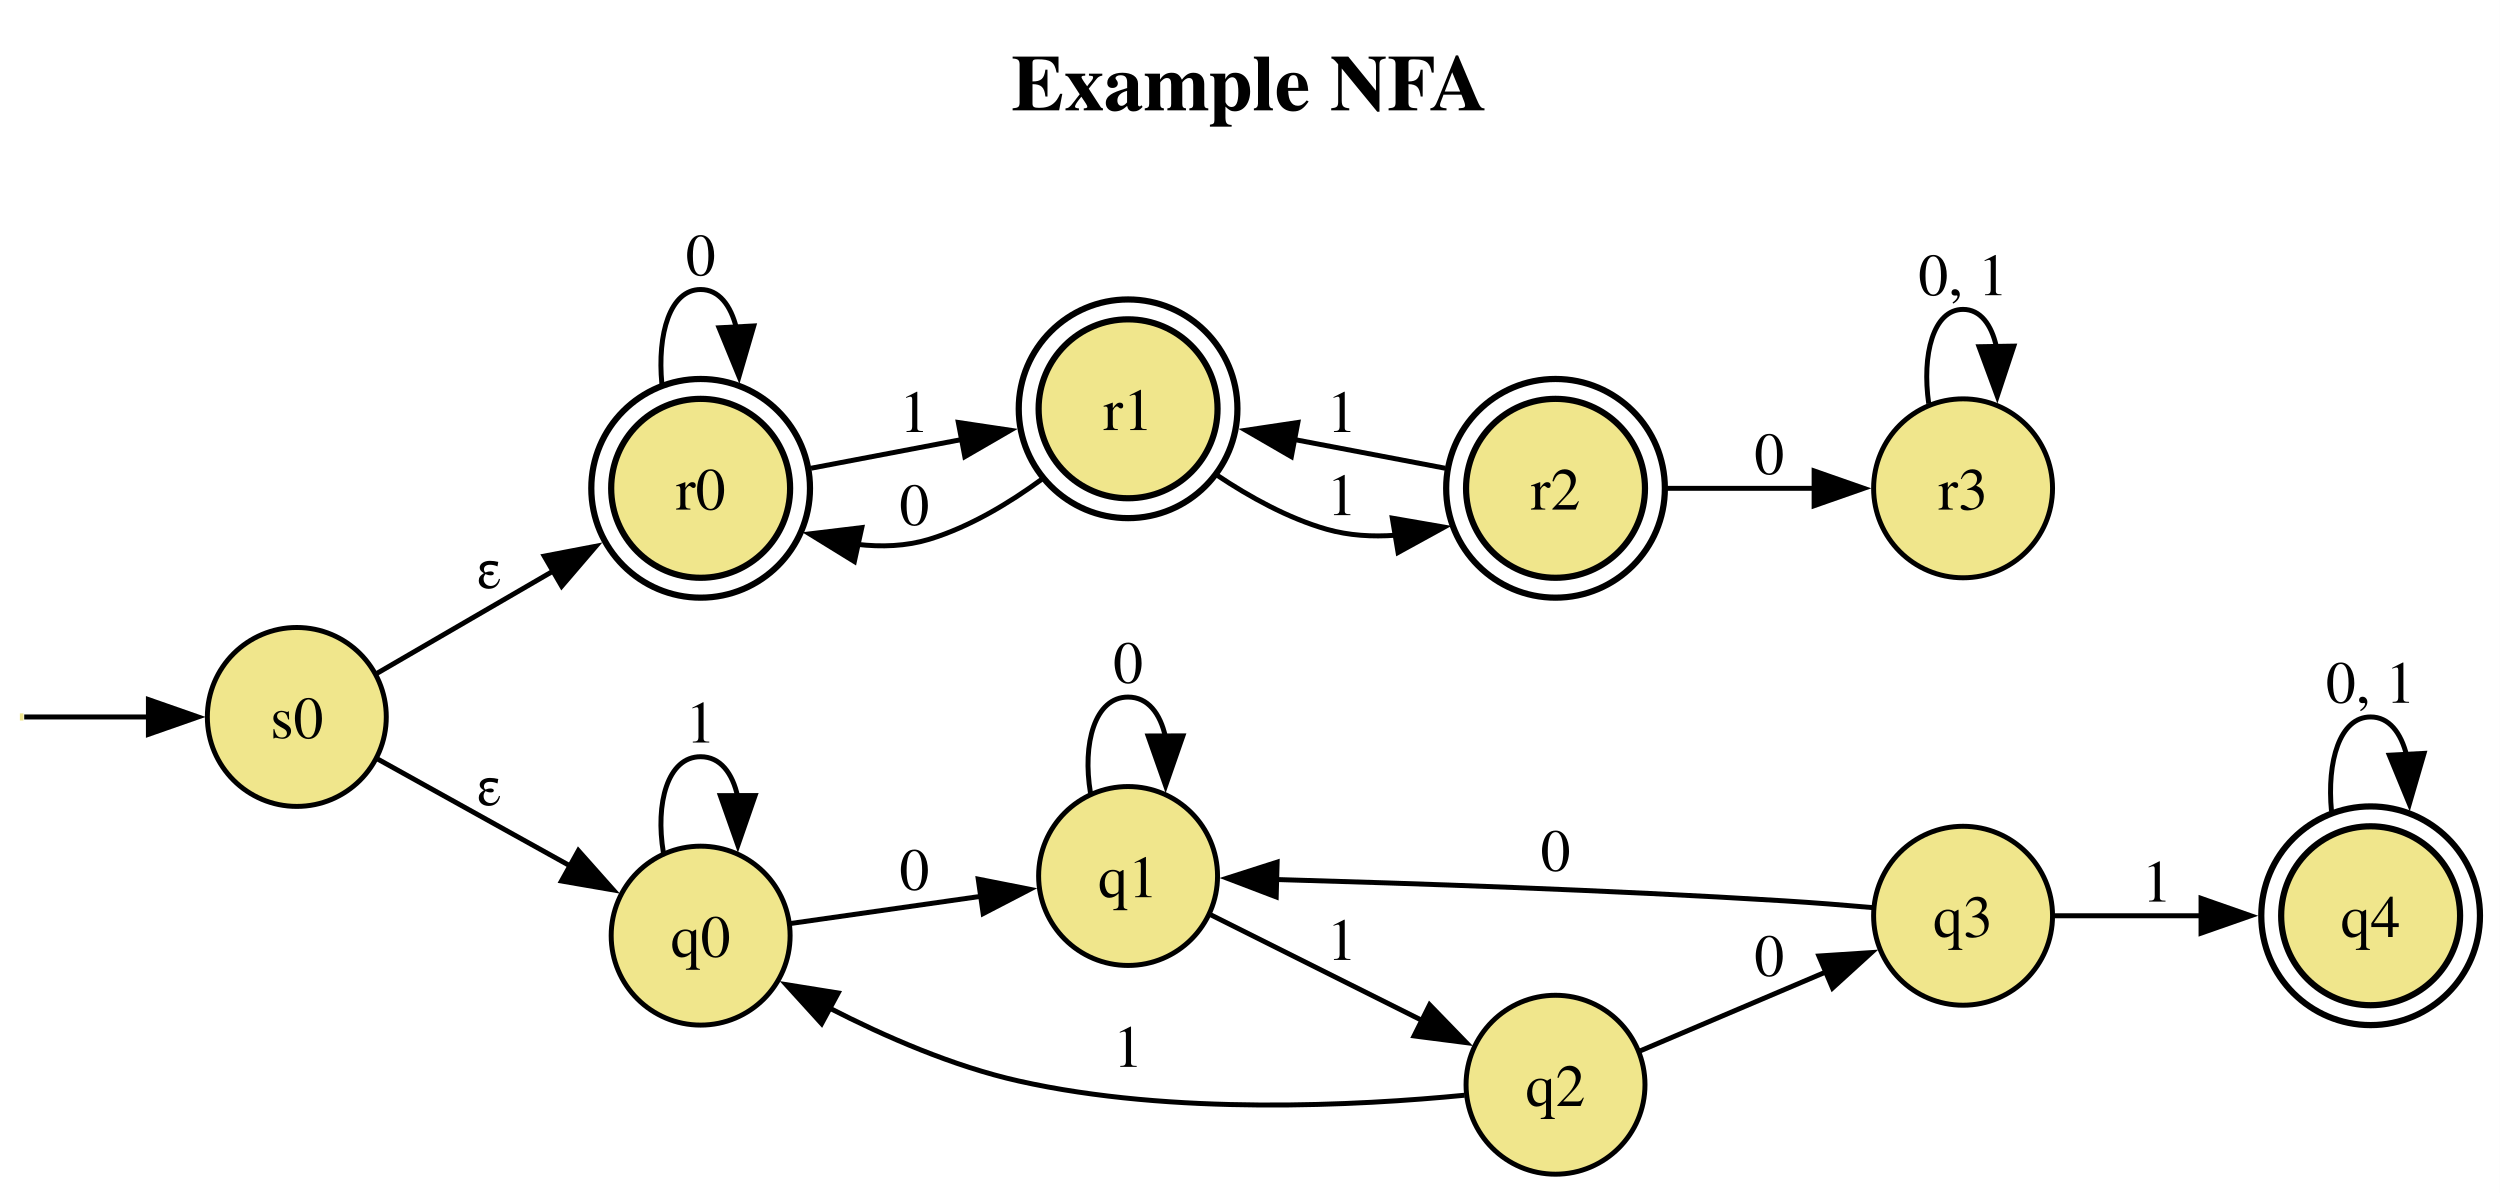
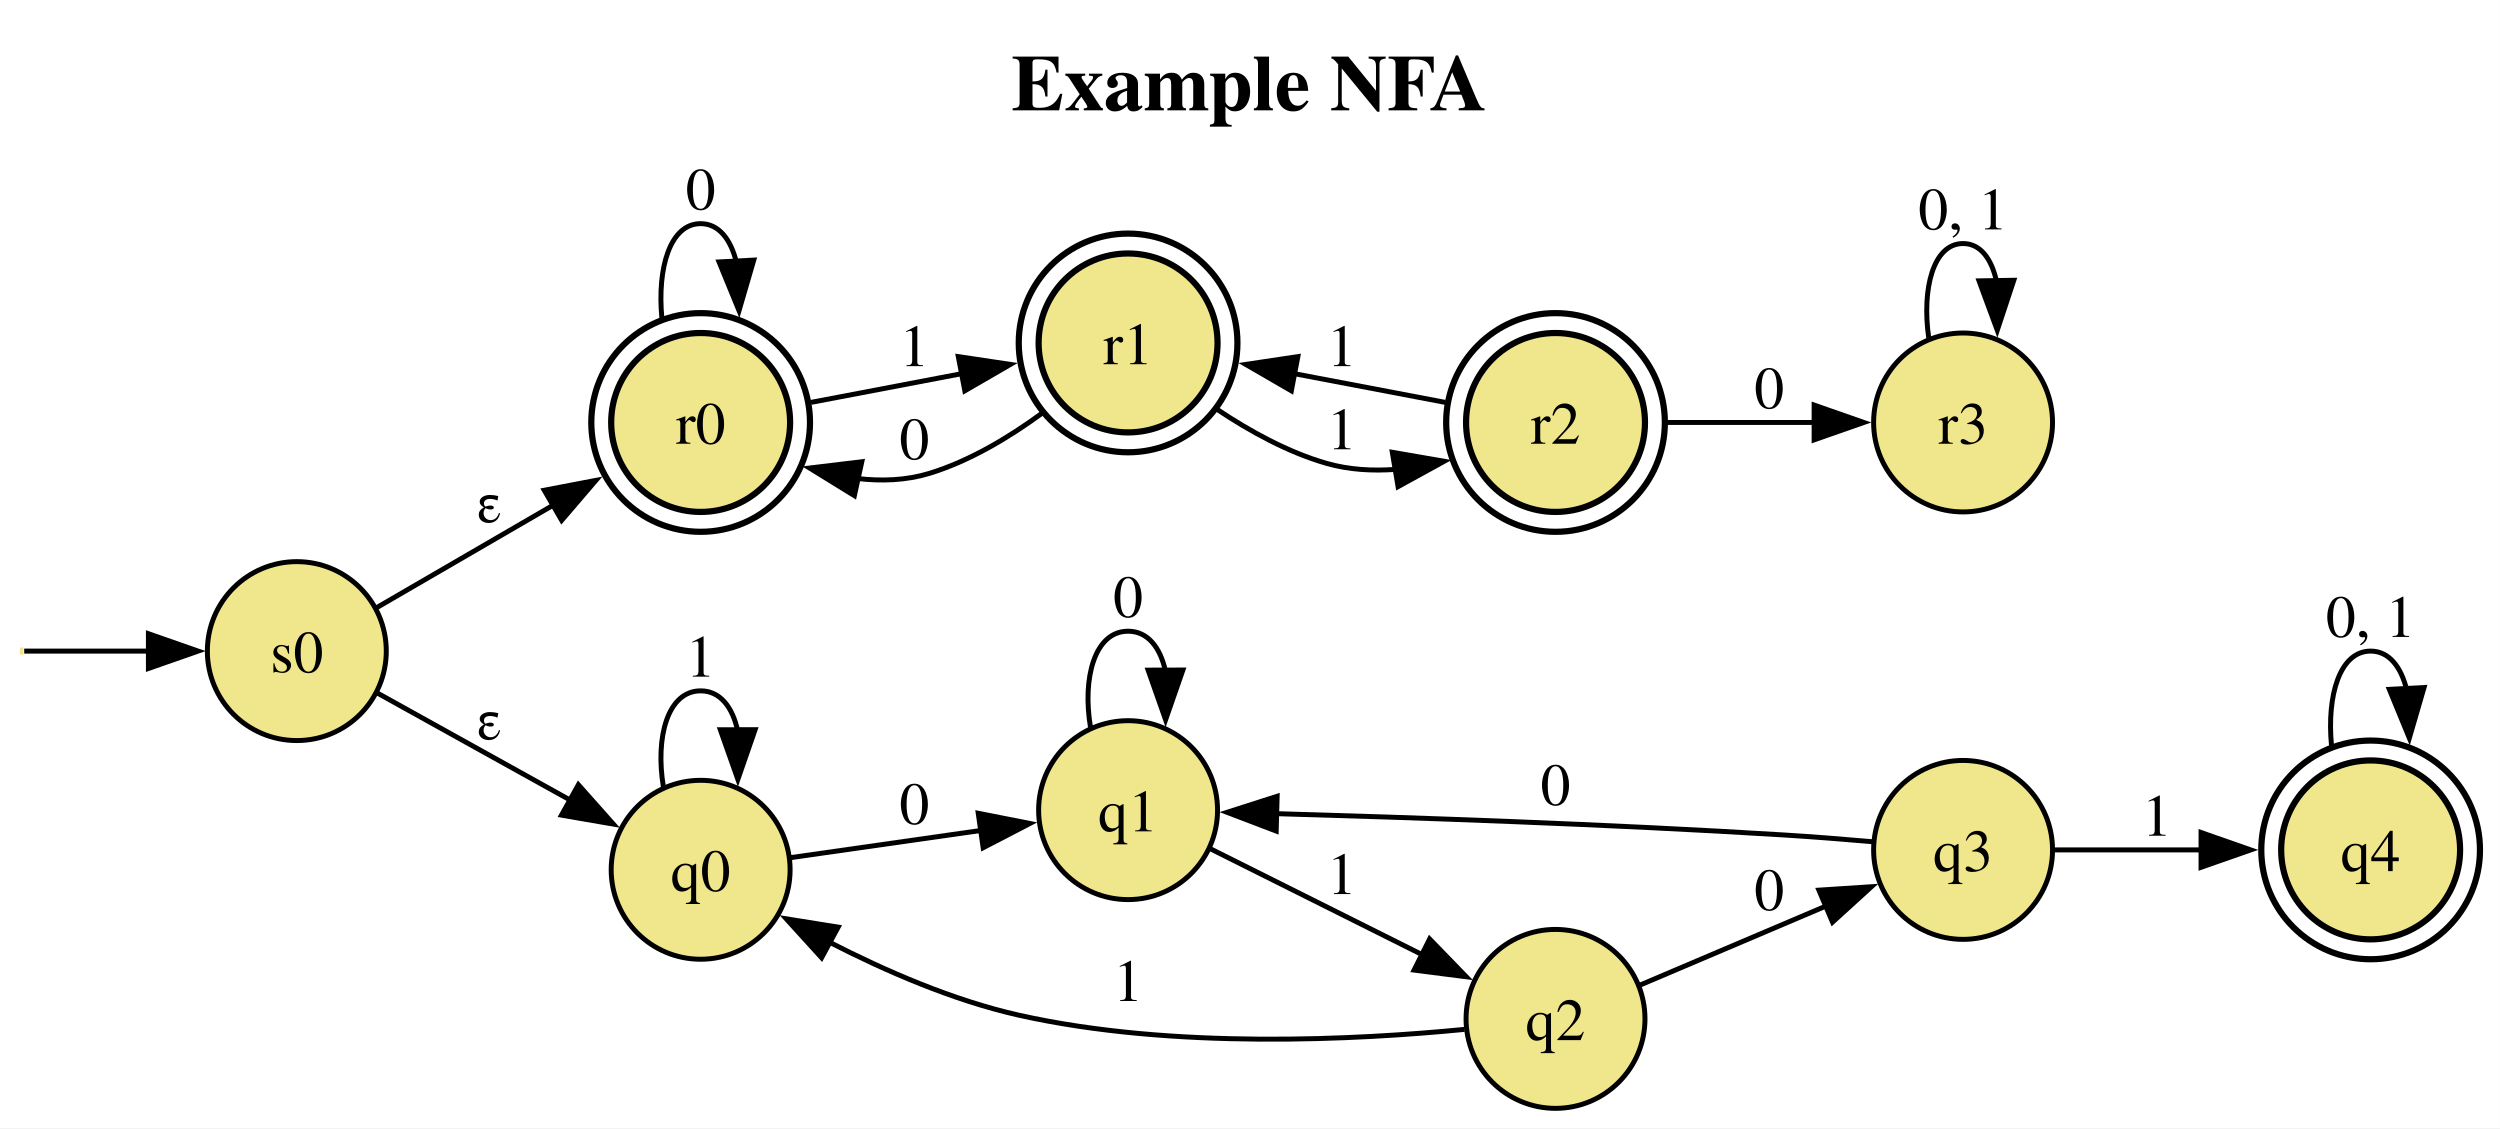
- <svg xmlns="http://www.w3.org/2000/svg" width="503pt" height="240pt" viewBox="0.00 0.00 503.00 240.00">
-   <g id="graph0" class="graph" transform="scale(1 1) rotate(0) translate(4 236.25)">
-     <polygon fill="white" stroke="none" points="-4,4 -4,-236.25 498.97,-236.25 498.97,4 -4,4" />
-     <text xml:space="preserve" text-anchor="start" x="199.49" y="-214.05" font-family="Times,serif" font-weight="bold" font-size="16.00">Example NFA</text>
-     <text xml:space="preserve" text-anchor="start" x="245.61" y="-198.05" font-family="Times,serif" font-size="16.00"> </text>
+ <svg xmlns="http://www.w3.org/2000/svg" width="503pt" height="227pt" viewBox="0.00 0.00 503.00 227.00">
+   <g id="graph0" class="graph" transform="scale(1 1) rotate(0) translate(4 223)">
+     <polygon fill="white" stroke="none" points="-4,4 -4,-223 498.97,-223 498.97,4 -4,4" />
+     <text xml:space="preserve" text-anchor="start" x="199.49" y="-200.8" font-family="Times,serif" font-weight="bold" font-size="16.00">Example NFA</text>
    <g id="node1" class="node">
      <polygon fill="khaki" stroke="none" points="0.72,-92.72 0,-92.72 0,-91.28 0.72,-91.28 0.72,-92.72" />
    </g>
    <g id="node6" class="node">
      <ellipse fill="khaki" stroke="black" cx="55.72" cy="-92" rx="18" ry="18" />
      <text xml:space="preserve" text-anchor="middle" x="55.72" y="-87.72" font-family="Times,serif" font-size="12.00">s0</text>
    </g>
    <g id="edge1" class="edge">
      <path fill="none" stroke="black" d="M0.87,-92C2.34,-92 13.93,-92 25.99,-92" />
      <polygon fill="black" stroke="black" points="25.86,-95.5 35.86,-92 25.86,-88.5 25.86,-95.5" />
    </g>
    <g id="node2" class="node">
      <ellipse fill="khaki" stroke="black" stroke-width="1.25" cx="472.97" cy="-52" rx="18" ry="18" />
      <ellipse fill="none" stroke="black" stroke-width="1.25" cx="472.97" cy="-52" rx="22" ry="22" />
      <text xml:space="preserve" text-anchor="middle" x="472.97" y="-47.73" font-family="Times,serif" font-size="12.00">q4</text>
    </g>
    <g id="edge12" class="edge">
      <path fill="none" stroke="black" d="M465.1,-72.99C464.13,-83.09 466.76,-92 472.97,-92 476.66,-92 479.08,-88.86 480.24,-84.19" />
      <polygon fill="black" stroke="black" points="483.72,-84.67 480.76,-74.5 476.73,-84.3 483.72,-84.67" />
      <text xml:space="preserve" text-anchor="middle" x="472.97" y="-94.85" font-family="Times,serif" font-size="12.00">0, 1</text>
    </g>
    <g id="node3" class="node">
      <ellipse fill="khaki" stroke="black" stroke-width="1.25" cx="136.97" cy="-138" rx="18" ry="18" />
      <ellipse fill="none" stroke="black" stroke-width="1.25" cx="136.97" cy="-138" rx="22" ry="22" />
      <text xml:space="preserve" text-anchor="middle" x="136.97" y="-133.72" font-family="Times,serif" font-size="12.00">r0</text>
    </g>
    <g id="edge13" class="edge">
      <path fill="none" stroke="black" d="M129.17,-158.99C128.21,-169.09 130.81,-178 136.97,-178 140.63,-178 143.03,-174.86 144.18,-170.19" />
      <polygon fill="black" stroke="black" points="147.66,-170.67 144.69,-160.5 140.67,-170.3 147.66,-170.67" />
      <text xml:space="preserve" text-anchor="middle" x="136.97" y="-180.85" font-family="Times,serif" font-size="12.00">0</text>
    </g>
    <g id="node4" class="node">
      <ellipse fill="khaki" stroke="black" stroke-width="1.25" cx="222.97" cy="-154" rx="18" ry="18" />
      <ellipse fill="none" stroke="black" stroke-width="1.25" cx="222.97" cy="-154" rx="22" ry="22" />
      <text xml:space="preserve" text-anchor="middle" x="222.97" y="-149.72" font-family="Times,serif" font-size="12.00">r1</text>
    </g>
    <g id="edge14" class="edge">
      <path fill="none" stroke="black" d="M159.17,-142.04C168.42,-143.8 179.47,-145.91 189.71,-147.86" />
      <polygon fill="black" stroke="black" points="188.81,-151.25 199.29,-149.68 190.12,-144.37 188.81,-151.25" />
      <text xml:space="preserve" text-anchor="middle" x="179.97" y="-149.33" font-family="Times,serif" font-size="12.00">1</text>
    </g>
    <g id="edge15" class="edge">
      <path fill="none" stroke="black" d="M205.64,-139.85C199.05,-135.02 191.09,-130.23 182.97,-127.75 178.31,-126.33 173.33,-126.16 168.45,-126.73" />
      <polygon fill="black" stroke="black" points="167.9,-123.27 158.88,-128.83 169.4,-130.1 167.9,-123.27" />
      <text xml:space="preserve" text-anchor="middle" x="179.97" y="-130.6" font-family="Times,serif" font-size="12.00">0</text>
    </g>
    <g id="node5" class="node">
      <ellipse fill="khaki" stroke="black" stroke-width="1.25" cx="308.97" cy="-138" rx="18" ry="18" />
      <ellipse fill="none" stroke="black" stroke-width="1.25" cx="308.97" cy="-138" rx="22" ry="22" />
      <text xml:space="preserve" text-anchor="middle" x="308.97" y="-133.72" font-family="Times,serif" font-size="12.00">r2</text>
    </g>
    <g id="edge16" class="edge">
      <path fill="none" stroke="black" d="M240.84,-140.66C247.37,-136.29 255.15,-131.98 262.97,-129.75 267.4,-128.49 272.13,-128.22 276.8,-128.56" />
      <polygon fill="black" stroke="black" points="276.13,-132 286.57,-130.19 277.29,-125.09 276.13,-132" />
      <text xml:space="preserve" text-anchor="middle" x="265.97" y="-132.6" font-family="Times,serif" font-size="12.00">1</text>
    </g>
    <g id="edge18" class="edge">
      <path fill="none" stroke="black" d="M286.78,-142.04C277.53,-143.8 266.48,-145.9 256.24,-147.85" />
      <polygon fill="black" stroke="black" points="255.82,-144.37 246.65,-149.68 257.13,-151.25 255.82,-144.37" />
      <text xml:space="preserve" text-anchor="middle" x="265.97" y="-149.33" font-family="Times,serif" font-size="12.00">1</text>
    </g>
    <g id="node11" class="node">
      <ellipse fill="khaki" stroke="black" cx="390.97" cy="-138" rx="18" ry="18" />
      <text xml:space="preserve" text-anchor="middle" x="390.97" y="-133.72" font-family="Times,serif" font-size="12.00">r3</text>
    </g>
    <g id="edge17" class="edge">
      <path fill="none" stroke="black" d="M331.41,-138C340.56,-138 351.37,-138 361.2,-138" />
      <polygon fill="black" stroke="black" points="361,-141.5 371,-138 361,-134.5 361,-141.5" />
      <text xml:space="preserve" text-anchor="middle" x="351.97" y="-140.85" font-family="Times,serif" font-size="12.00">0</text>
    </g>
    <g id="edge3" class="edge">
      <path fill="none" stroke="black" d="M71.63,-100.65C81.71,-106.51 95.36,-114.43 107.49,-121.47" />
      <polygon fill="black" stroke="black" points="105.5,-124.36 115.9,-126.35 109.01,-118.31 105.5,-124.36" />
      <text xml:space="preserve" text-anchor="middle" x="94.35" y="-117.85" font-family="Times,serif" font-size="12.00">ε</text>
    </g>
    <g id="node7" class="node">
      <ellipse fill="khaki" stroke="black" cx="136.97" cy="-48" rx="18" ry="18" />
      <text xml:space="preserve" text-anchor="middle" x="136.97" y="-43.73" font-family="Times,serif" font-size="12.00">q0</text>
    </g>
    <g id="edge2" class="edge">
      <path fill="none" stroke="black" d="M72,-83.52C82.96,-77.43 97.99,-69.09 110.72,-62.02" />
      <polygon fill="black" stroke="black" points="112.37,-65.11 119.41,-57.19 108.97,-58.99 112.37,-65.11" />
      <text xml:space="preserve" text-anchor="middle" x="94.35" y="-74.17" font-family="Times,serif" font-size="12.00">ε</text>
    </g>
    <g id="edge5" class="edge">
      <path fill="none" stroke="black" d="M129.48,-64.66C127.81,-74.62 130.31,-84 136.97,-84 140.92,-84 143.41,-80.69 144.43,-75.92" />
      <polygon fill="black" stroke="black" points="147.93,-76.19 144.46,-66.18 140.93,-76.17 147.93,-76.19" />
      <text xml:space="preserve" text-anchor="middle" x="136.97" y="-86.85" font-family="Times,serif" font-size="12.00">1</text>
    </g>
    <g id="node8" class="node">
      <ellipse fill="khaki" stroke="black" cx="222.97" cy="-60" rx="18" ry="18" />
      <text xml:space="preserve" text-anchor="middle" x="222.97" y="-55.73" font-family="Times,serif" font-size="12.00">q1</text>
    </g>
    <g id="edge4" class="edge">
      <path fill="none" stroke="black" d="M154.97,-50.43C166.05,-52.01 180.79,-54.12 193.62,-55.95" />
      <polygon fill="black" stroke="black" points="192.82,-59.37 203.21,-57.32 193.81,-52.44 192.82,-59.37" />
      <text xml:space="preserve" text-anchor="middle" x="179.97" y="-57.21" font-family="Times,serif" font-size="12.00">0</text>
    </g>
    <g id="edge6" class="edge">
      <path fill="none" stroke="black" d="M215.41,-76.66C213.73,-86.62 216.25,-96 222.97,-96 226.96,-96 229.47,-92.69 230.5,-87.92" />
      <polygon fill="black" stroke="black" points="234,-88.19 230.52,-78.18 227,-88.17 234,-88.19" />
      <text xml:space="preserve" text-anchor="middle" x="222.97" y="-98.85" font-family="Times,serif" font-size="12.00">0</text>
    </g>
    <g id="node9" class="node">
      <ellipse fill="khaki" stroke="black" cx="308.97" cy="-18" rx="18" ry="18" />
      <text xml:space="preserve" text-anchor="middle" x="308.97" y="-13.72" font-family="Times,serif" font-size="12.00">q2</text>
    </g>
    <g id="edge7" class="edge">
      <path fill="none" stroke="black" d="M239.38,-52.3C251.38,-46.3 268.3,-37.83 282.34,-30.82" />
      <polygon fill="black" stroke="black" points="283.64,-34.08 291.02,-26.47 280.51,-27.82 283.64,-34.08" />
      <text xml:space="preserve" text-anchor="middle" x="265.97" y="-43.11" font-family="Times,serif" font-size="12.00">1</text>
    </g>
    <g id="edge9" class="edge">
      <path fill="none" stroke="black" d="M290.67,-15.89C269.29,-13.79 231.96,-11.79 200.97,-18.75 187.77,-21.71 174.05,-27.69 162.79,-33.48" />
      <polygon fill="black" stroke="black" points="161.31,-30.3 154.18,-38.14 164.64,-36.46 161.31,-30.3" />
      <text xml:space="preserve" text-anchor="middle" x="222.97" y="-21.6" font-family="Times,serif" font-size="12.00">1</text>
    </g>
    <g id="node10" class="node">
      <ellipse fill="khaki" stroke="black" cx="390.97" cy="-52" rx="18" ry="18" />
      <text xml:space="preserve" text-anchor="middle" x="390.97" y="-47.73" font-family="Times,serif" font-size="12.00">q3</text>
    </g>
    <g id="edge8" class="edge">
      <path fill="none" stroke="black" d="M325.78,-24.72C336.55,-29.3 351.08,-35.47 363.59,-40.79" />
      <polygon fill="black" stroke="black" points="361.96,-43.9 372.53,-44.59 364.7,-37.46 361.96,-43.9" />
      <text xml:space="preserve" text-anchor="middle" x="351.97" y="-39.89" font-family="Times,serif" font-size="12.00">0</text>
    </g>
    <g id="edge11" class="edge">
      <path fill="none" stroke="black" d="M409.33,-52C417.98,-52 428.74,-52 438.89,-52" />
      <polygon fill="black" stroke="black" points="438.85,-55.5 448.85,-52 438.85,-48.5 438.85,-55.5" />
      <text xml:space="preserve" text-anchor="middle" x="429.97" y="-54.85" font-family="Times,serif" font-size="12.00">1</text>
    </g>
    <g id="edge10" class="edge">
      <path fill="none" stroke="black" d="M372.89,-53.63C367.2,-54.13 360.81,-54.64 354.97,-55 319.87,-57.17 279.41,-58.54 252.85,-59.29" />
      <polygon fill="black" stroke="black" points="252.77,-55.79 242.87,-59.56 252.96,-62.79 252.77,-55.79" />
      <text xml:space="preserve" text-anchor="middle" x="308.97" y="-61.03" font-family="Times,serif" font-size="12.00">0</text>
    </g>
    <g id="edge19" class="edge">
      <path fill="none" stroke="black" d="M384.06,-155.04C382.65,-164.86 384.95,-174 390.97,-174 394.45,-174 396.69,-170.94 397.68,-166.47" />
      <polygon fill="black" stroke="black" points="401.18,-166.61 397.85,-156.55 394.18,-166.49 401.18,-166.61" />
      <text xml:space="preserve" text-anchor="middle" x="390.97" y="-176.85" font-family="Times,serif" font-size="12.00">0, 1</text>
    </g>
  </g>
</svg>
